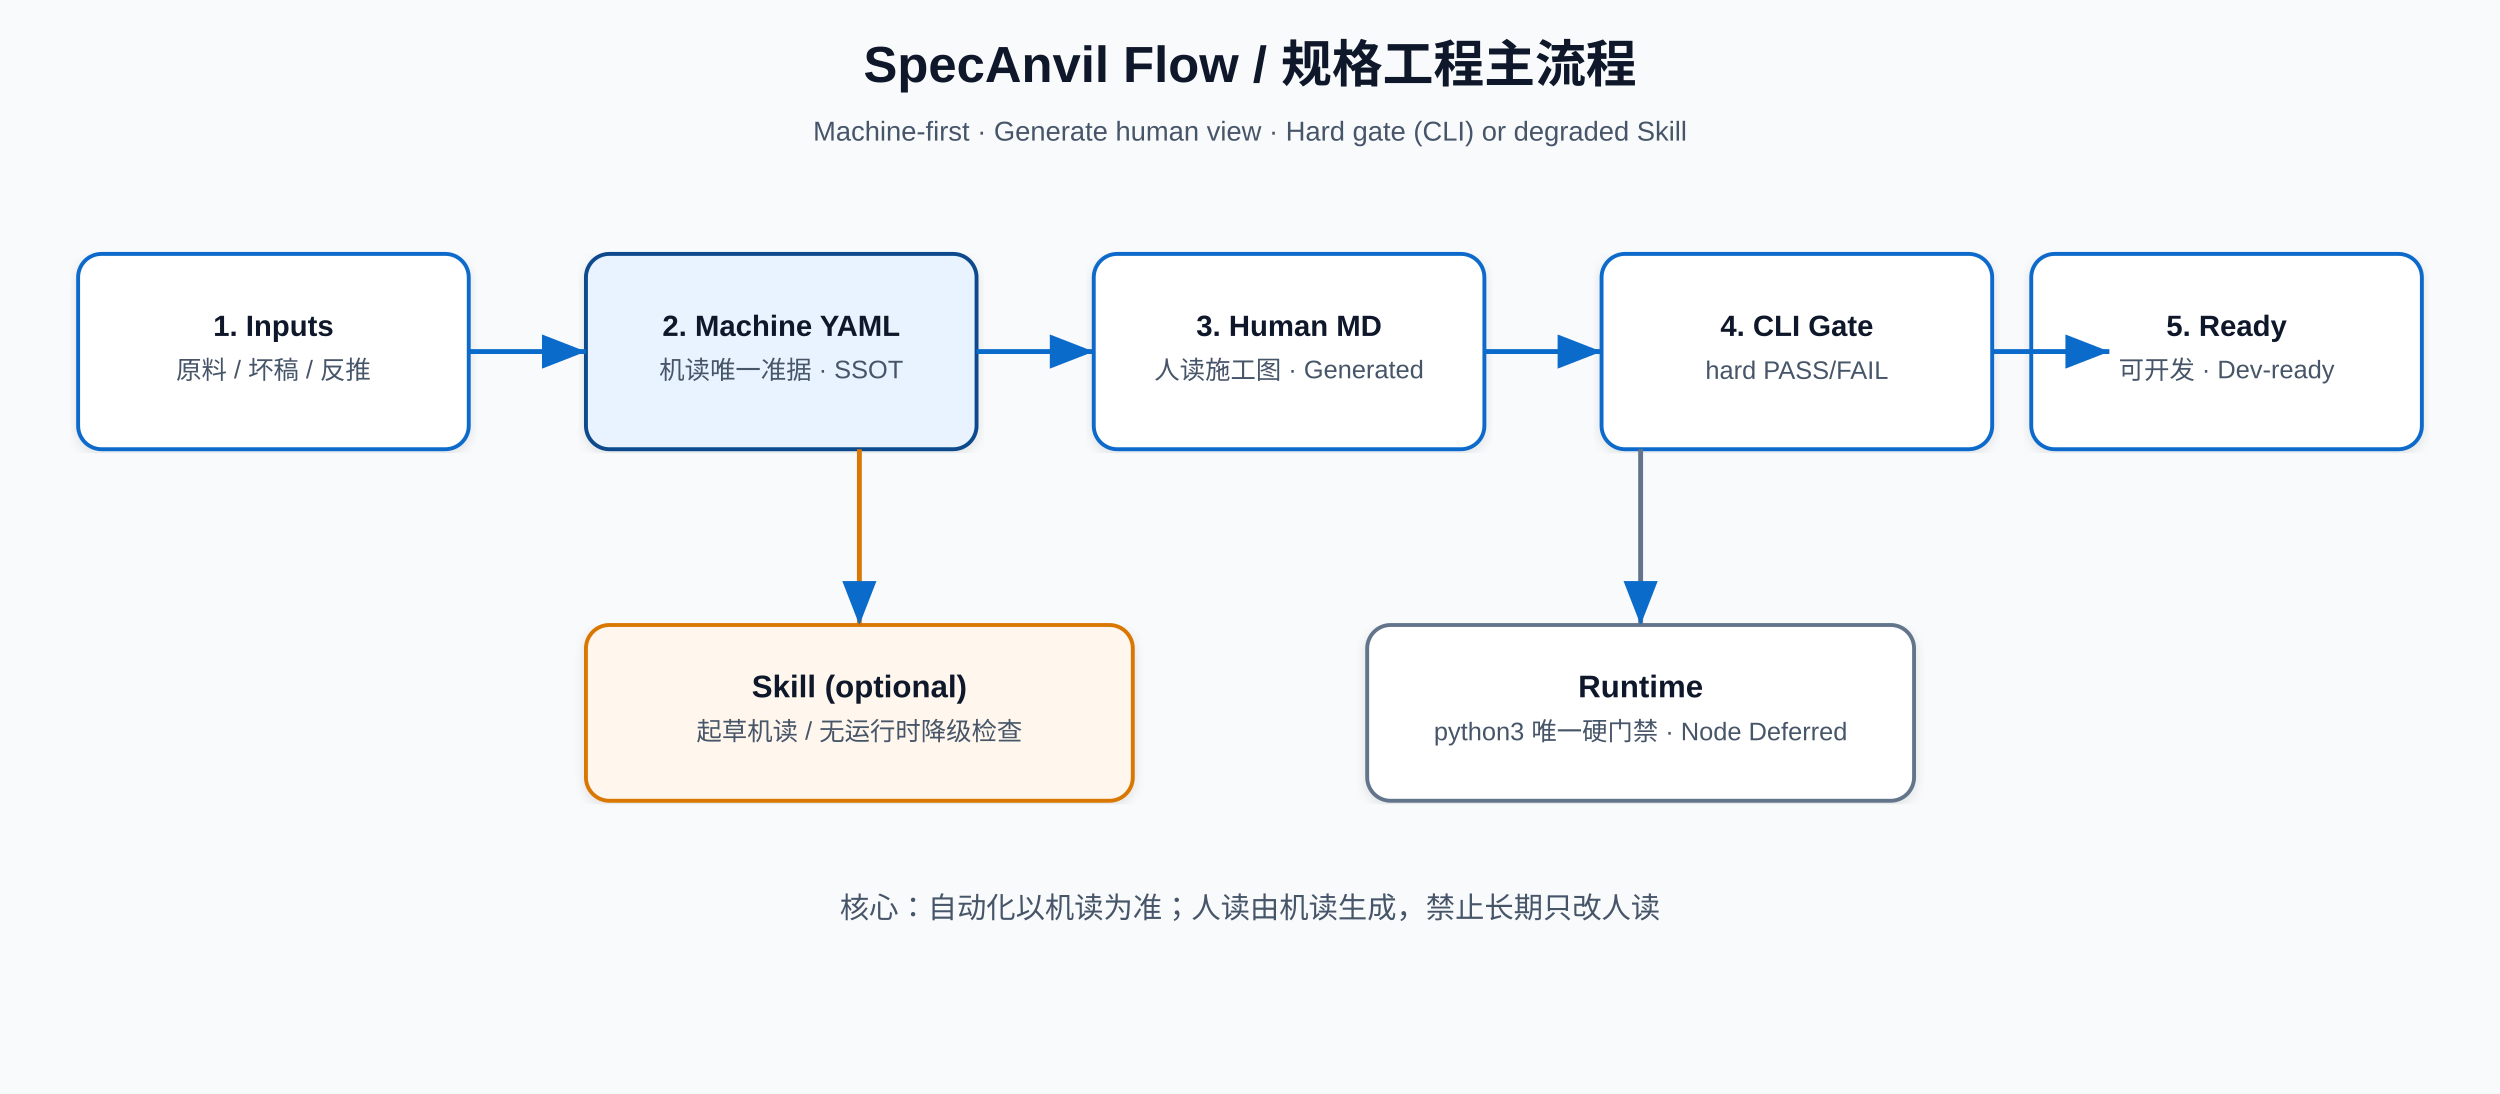
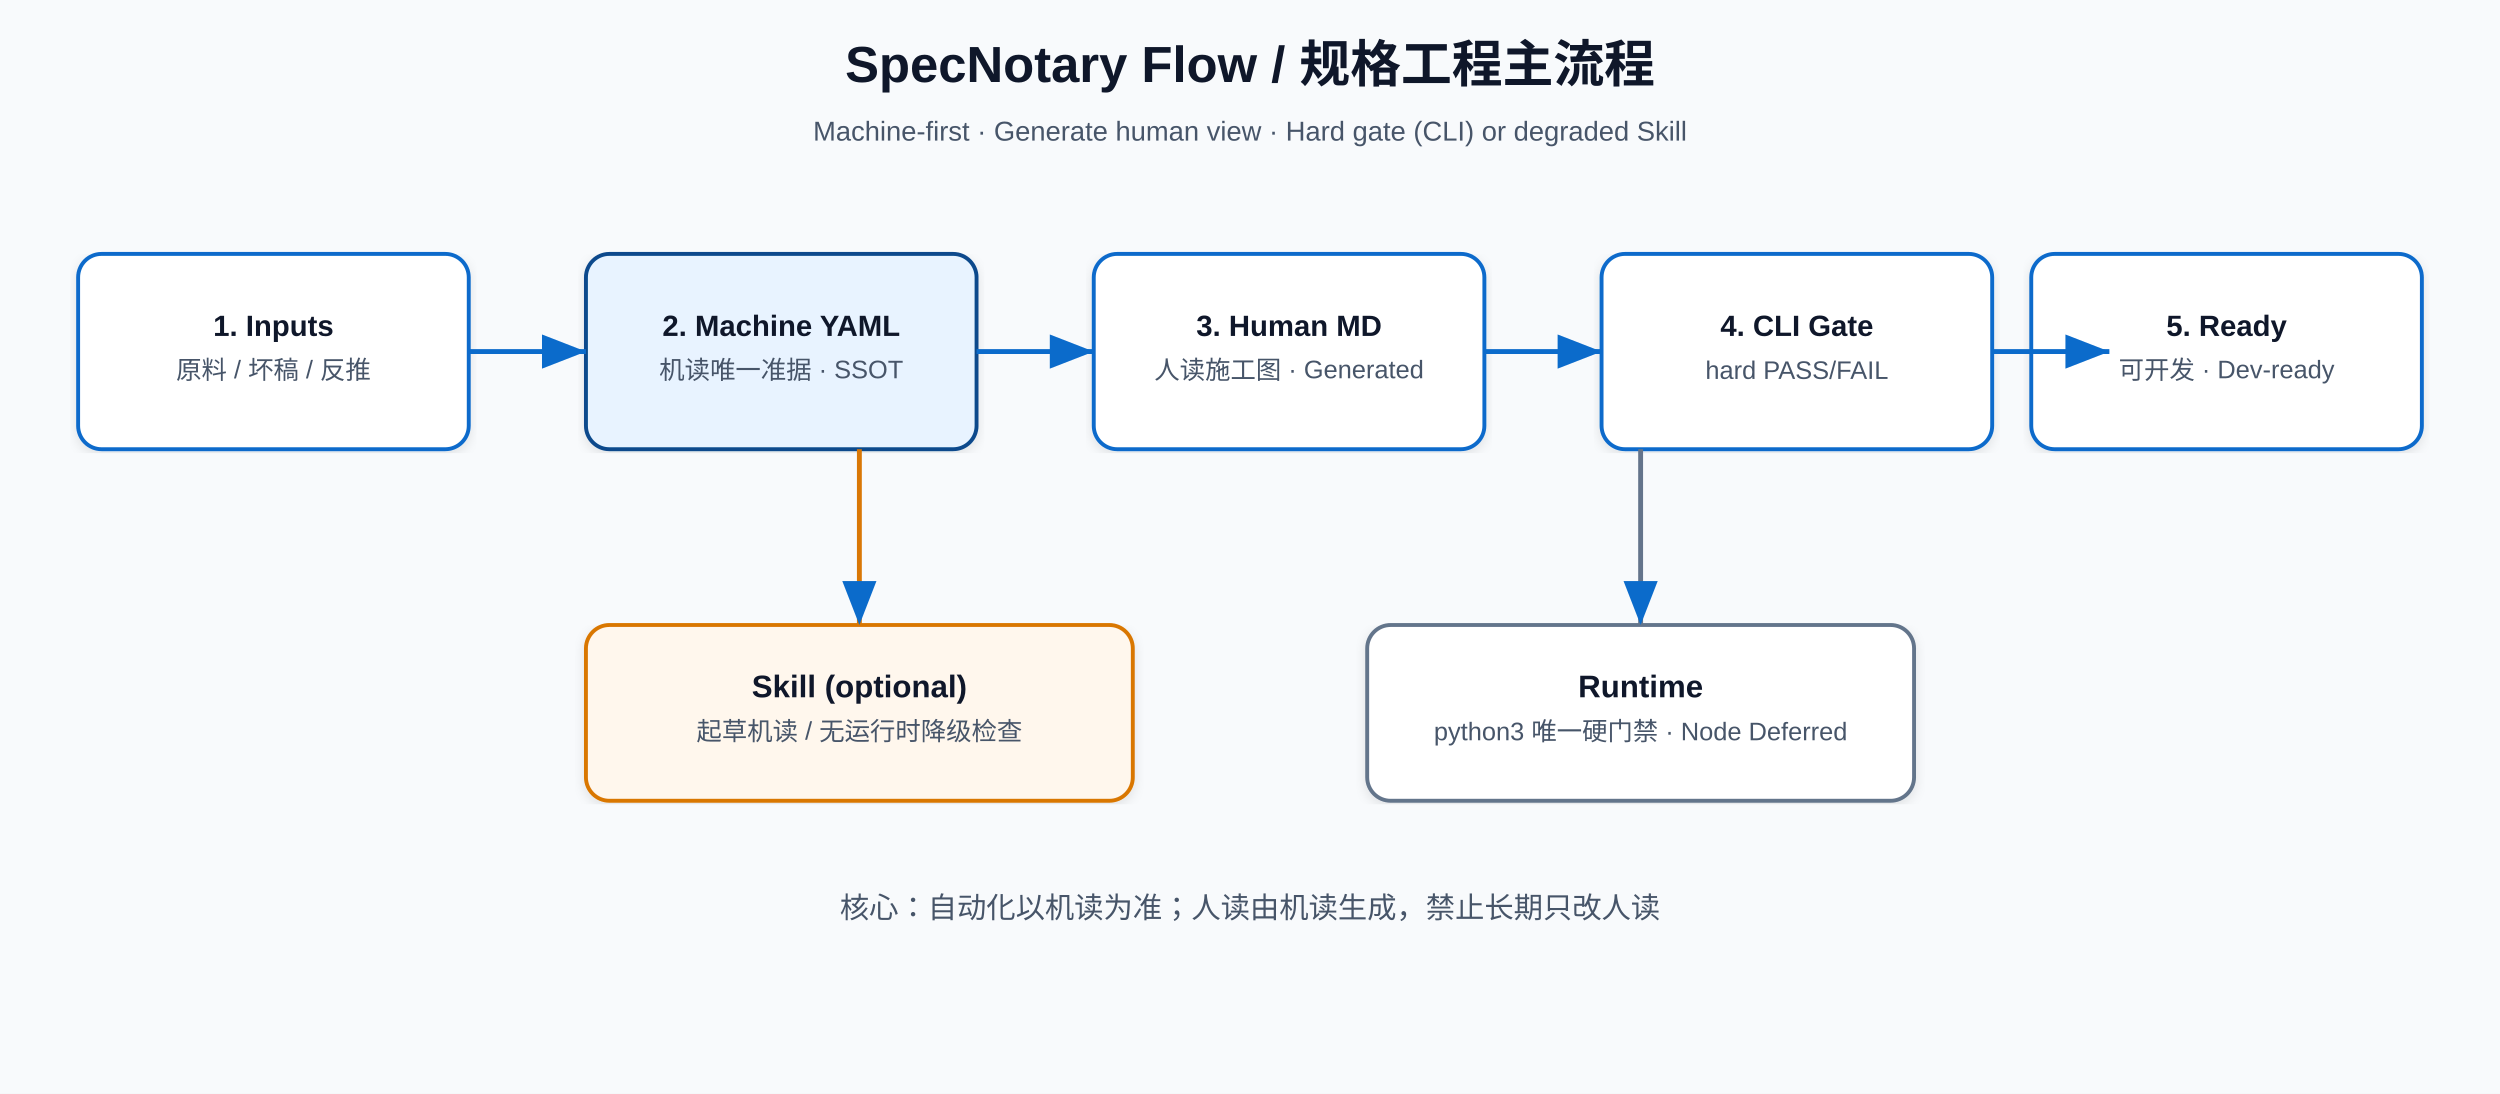
<svg xmlns="http://www.w3.org/2000/svg" viewBox="0 0 1280 560" width="1280" height="560">
  <defs>
    <filter id="shadow" x="-2%" y="-2%" width="104%" height="104%">
      <feDropShadow dx="0" dy="2" stdDeviation="3" flood-opacity="0.10" />
    </filter>
    <marker id="arrow" markerWidth="9" markerHeight="7" refX="9" refY="3.5" orient="auto">
      <polygon points="0 0, 9 3.5, 0 7" fill="#0B6BCB" />
    </marker>
    <marker id="arrow-green" markerWidth="9" markerHeight="7" refX="9" refY="3.5" orient="auto">
      <polygon points="0 0, 9 3.5, 0 7" fill="#159947" />
    </marker>
    <marker id="arrow-red" markerWidth="9" markerHeight="7" refX="9" refY="3.5" orient="auto">
      <polygon points="0 0, 9 3.5, 0 7" fill="#DC2626" />
    </marker>
  </defs>
  <rect width="1280" height="560" fill="#F8FAFC" />
-   <text x="640" y="42" text-anchor="middle" fill="#0F172A" font-family="Helvetica Neue,Arial,sans-serif" font-size="26" font-weight="700">SpecAnvil Flow / 规格工程主流程</text>
+   <text x="640" y="42" text-anchor="middle" fill="#0F172A" font-family="Helvetica Neue,Arial,sans-serif" font-size="26" font-weight="700">SpecNotary Flow / 规格工程主流程</text>
  <text x="640" y="72" text-anchor="middle" fill="#475569" font-family="Helvetica Neue,Arial,sans-serif" font-size="14" font-weight="400">Machine-first · Generate human view · Hard gate (CLI) or degraded Skill</text>
  <rect x="40" y="130" width="200" height="100" rx="12" fill="#FFFFFF" stroke="#0B6BCB" stroke-width="2" filter="url(#shadow)" />
  <text x="140.0" y="172.0" text-anchor="middle" fill="#0F172A" font-family="Helvetica Neue,Arial,sans-serif" font-size="15" font-weight="700">1. Inputs</text>
  <text x="140.0" y="194.0" text-anchor="middle" fill="#475569" font-family="Helvetica Neue,Arial,sans-serif" font-size="13">原料 / 坏稿 / 反推</text>
  <rect x="300" y="130" width="200" height="100" rx="12" fill="#E8F3FF" stroke="#074A8C" stroke-width="2" filter="url(#shadow)" />
  <text x="400.0" y="172.0" text-anchor="middle" fill="#0F172A" font-family="Helvetica Neue,Arial,sans-serif" font-size="15" font-weight="700">2. Machine YAML</text>
  <text x="400.0" y="194.0" text-anchor="middle" fill="#475569" font-family="Helvetica Neue,Arial,sans-serif" font-size="13">机读唯一准据 · SSOT</text>
  <rect x="560" y="130" width="200" height="100" rx="12" fill="#FFFFFF" stroke="#0B6BCB" stroke-width="2" filter="url(#shadow)" />
  <text x="660.0" y="172.0" text-anchor="middle" fill="#0F172A" font-family="Helvetica Neue,Arial,sans-serif" font-size="15" font-weight="700">3. Human MD</text>
  <text x="660.0" y="194.0" text-anchor="middle" fill="#475569" font-family="Helvetica Neue,Arial,sans-serif" font-size="13">人读施工图 · Generated</text>
  <rect x="820" y="130" width="200" height="100" rx="12" fill="#FFFFFF" stroke="#0B6BCB" stroke-width="2" filter="url(#shadow)" />
  <text x="920.0" y="172.0" text-anchor="middle" fill="#0F172A" font-family="Helvetica Neue,Arial,sans-serif" font-size="15" font-weight="700">4. CLI Gate</text>
  <text x="920.0" y="194.0" text-anchor="middle" fill="#475569" font-family="Helvetica Neue,Arial,sans-serif" font-size="13">hard PASS/FAIL</text>
  <rect x="1040" y="130" width="200" height="100" rx="12" fill="#FFFFFF" stroke="#0B6BCB" stroke-width="2" filter="url(#shadow)" />
  <text x="1140.0" y="172.0" text-anchor="middle" fill="#0F172A" font-family="Helvetica Neue,Arial,sans-serif" font-size="15" font-weight="700">5. Ready</text>
  <text x="1140.0" y="194.0" text-anchor="middle" fill="#475569" font-family="Helvetica Neue,Arial,sans-serif" font-size="13">可开发 · Dev-ready</text>
  <line x1="240" y1="180" x2="300" y2="180" stroke="#0B6BCB" stroke-width="2.5" marker-end="url(#arrow)" />
  <line x1="500" y1="180" x2="560" y2="180" stroke="#0B6BCB" stroke-width="2.5" marker-end="url(#arrow)" />
  <line x1="760" y1="180" x2="820" y2="180" stroke="#0B6BCB" stroke-width="2.5" marker-end="url(#arrow)" />
  <line x1="1020" y1="180" x2="1080" y2="180" stroke="#0B6BCB" stroke-width="2.5" marker-end="url(#arrow)" />
  <rect x="300" y="320" width="280" height="90" rx="12" fill="#FFF7ED" stroke="#D97706" stroke-width="2" filter="url(#shadow)" />
  <text x="440.0" y="357.0" text-anchor="middle" fill="#0F172A" font-family="Helvetica Neue,Arial,sans-serif" font-size="16" font-weight="700">Skill (optional)</text>
  <text x="440.0" y="379.0" text-anchor="middle" fill="#475569" font-family="Helvetica Neue,Arial,sans-serif" font-size="13">起草机读 / 无运行时降级检查</text>
  <rect x="700" y="320" width="280" height="90" rx="12" fill="#FFFFFF" stroke="#64748B" stroke-width="2" filter="url(#shadow)" />
  <text x="840.0" y="357.0" text-anchor="middle" fill="#0F172A" font-family="Helvetica Neue,Arial,sans-serif" font-size="16" font-weight="700">Runtime</text>
  <text x="840.0" y="379.0" text-anchor="middle" fill="#475569" font-family="Helvetica Neue,Arial,sans-serif" font-size="13">python3 唯一硬门禁 · Node Deferred</text>
  <line x1="440" y1="230" x2="440" y2="320" stroke="#D97706" stroke-width="2.5" marker-end="url(#arrow)" />
  <line x1="840" y1="230" x2="840" y2="320" stroke="#64748B" stroke-width="2.5" marker-end="url(#arrow)" />
  <text x="640" y="470" text-anchor="middle" fill="#475569" font-family="Helvetica Neue,Arial,sans-serif" font-size="15" font-weight="400">核心：自动化以机读为准；人读由机读生成，禁止长期只改人读</text>
</svg>
